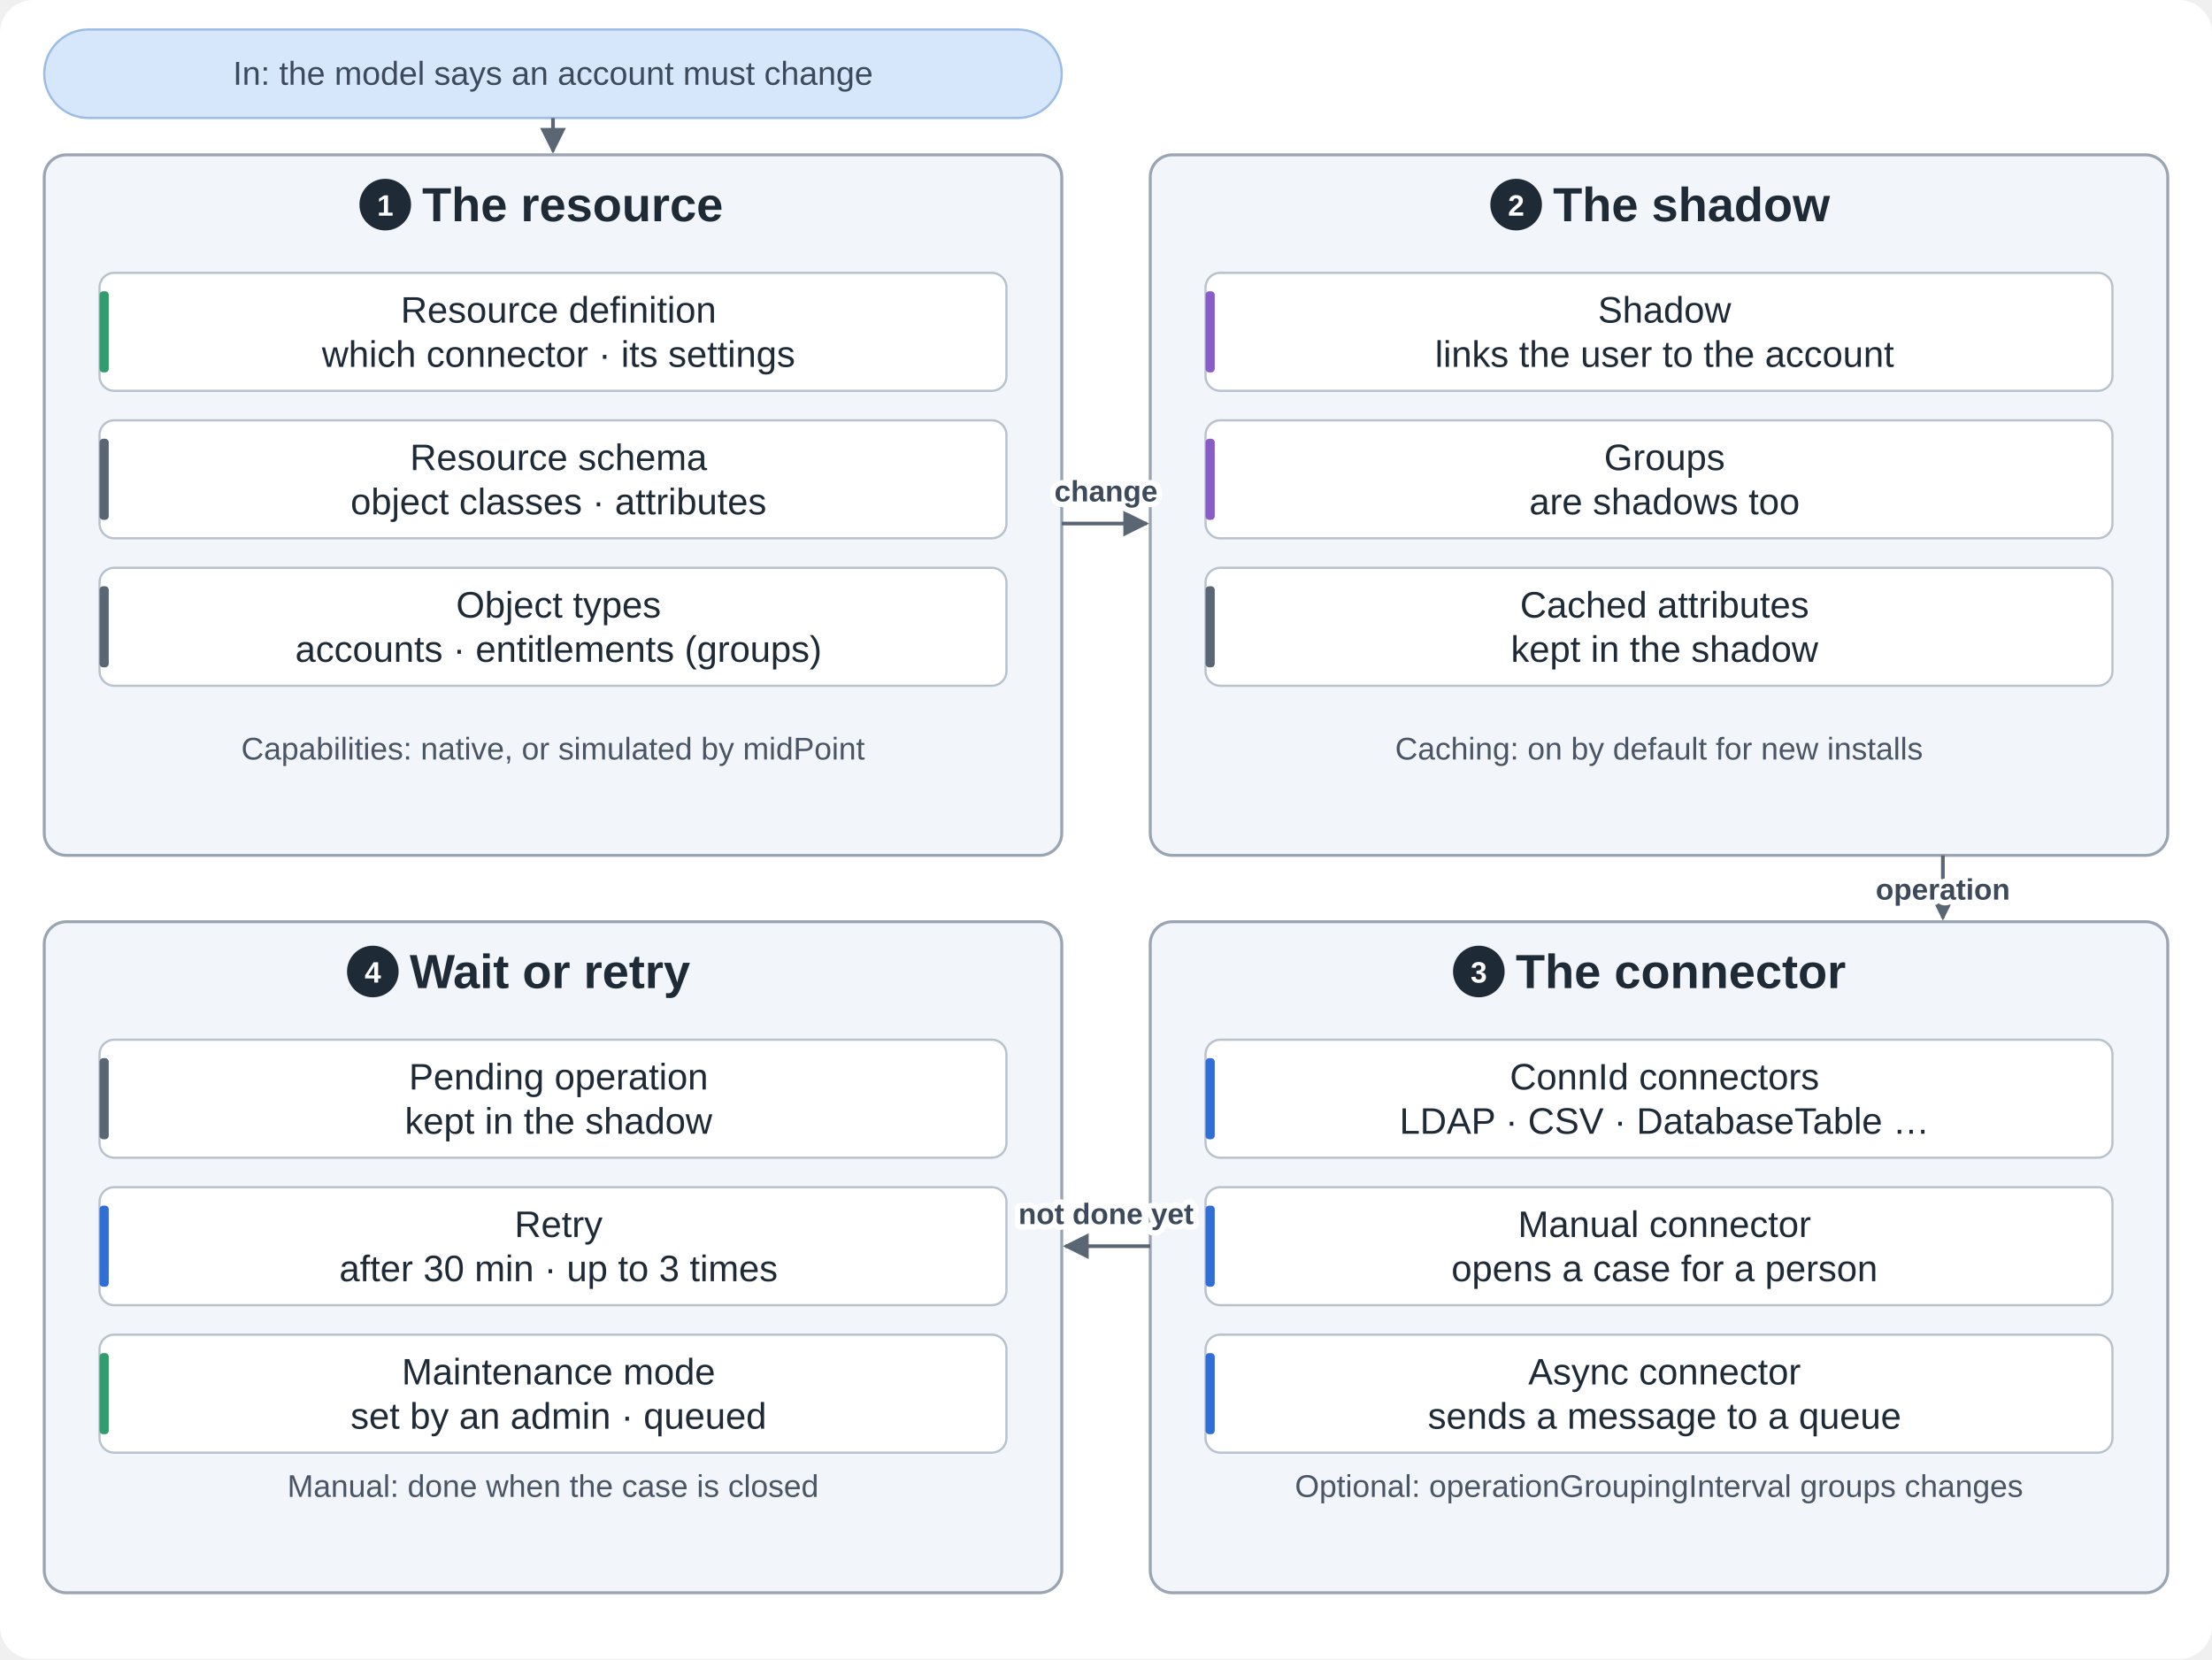
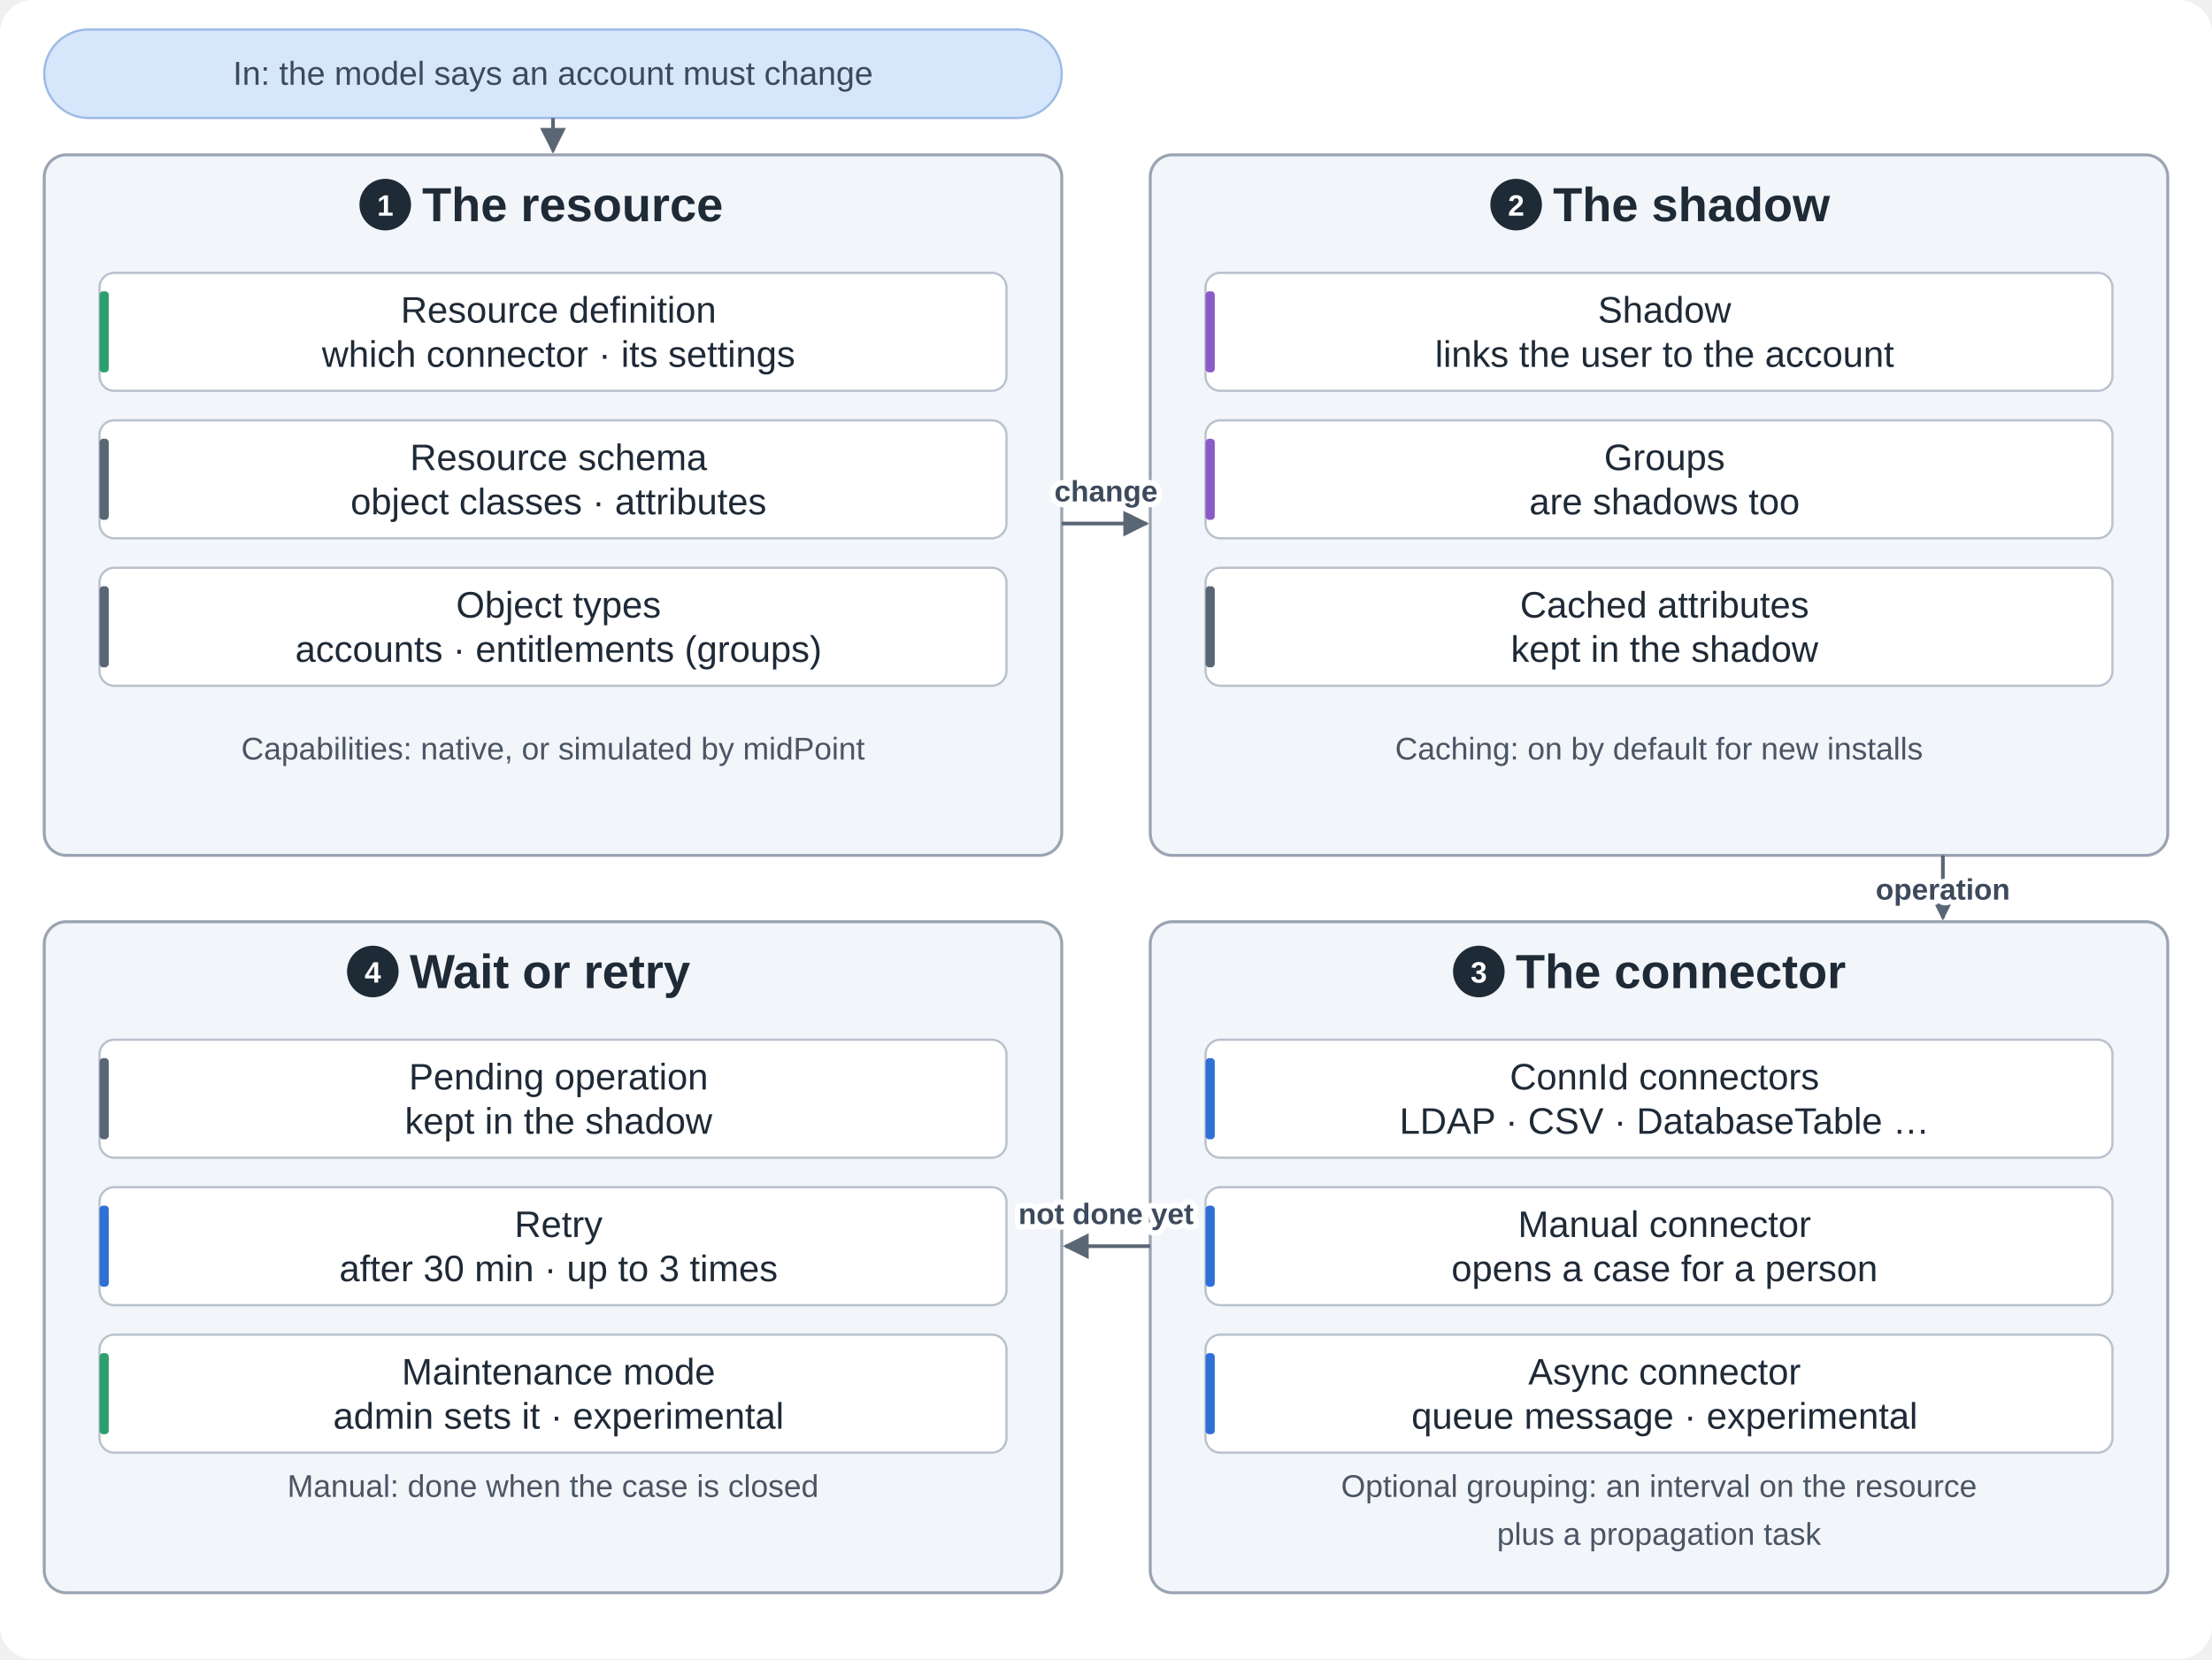
<svg xmlns="http://www.w3.org/2000/svg" viewBox="0 0 1200 900" width="1200" height="900" role="img" aria-labelledby="t d">
  <defs>
    <marker id="arr" viewBox="0 0 10 10" refX="9" refY="5" markerWidth="7" markerHeight="7" orient="auto">
      <path d="M0 0L10 5L0 10z" fill="#5b6675" />
    </marker>
    <marker id="ca" viewBox="0 0 10 10" refX="5" refY="5" markerWidth="6" markerHeight="6" orient="auto">
      <path d="M0 0L10 5L0 10z" fill="#5b6675" />
    </marker>
  </defs>
  <style>
text{font-family:-apple-system,"Helvetica Neue",Arial,"PingFang SC",sans-serif;fill:#1f2a37}
.gt{font-size:26px;font-weight:700}
.st{font-size:20px;font-weight:700}
.ag{font-size:20px}
.q{font-size:18px;fill:#3d4a5c}
.lb{font-size:17px;fill:#4a5565}
.al{font-size:16px;font-weight:600;fill:#3d4a5c;paint-order:stroke;stroke:#ffffff;stroke-width:6px;stroke-linejoin:round}
.grp{fill:#f2f5f9;stroke:#9aa4b2;stroke-width:1.6}
.sub{fill:#e8edf3;stroke:#b8c1cc;stroke-width:1.2}
.agent{fill:#ffffff;stroke:#b8c1cc;stroke-width:1.2}
.human{fill:#d6e6fb;stroke:#9cbbe6;stroke-width:1.2}
.front{fill:#dcf0e0;stroke:#9ccfa8;stroke-width:1.2}
.flow{stroke:#5b6675;stroke-width:2;fill:none;marker-end:url(#arr)}
.back{stroke-dasharray:7 5}
.cyc{stroke:#5b6675;stroke-width:2;fill:none;marker-end:url(#ca)}
.num{fill:#1f2a37}
.numt{font-size:16px;font-weight:700;fill:#ffffff}
</style>
  <rect width="1200" height="900" rx="18" fill="#ffffff" />
  <rect x="24" y="16" width="552" height="48" rx="24.0" class="human" />
  <text x="300.0" y="46.0" class="q" text-anchor="middle">In: the model says an account must change</text>
  <path d="M300.0 64V82" class="flow" />
  <rect x="24" y="84" width="552" height="380" rx="12" class="grp" />
  <circle cx="209.0" cy="111" r="14" class="num" />
  <text x="209.0" y="117" class="numt" text-anchor="middle">1</text>
  <text x="229.0" y="120" class="gt" text-anchor="start">The resource</text>
  <rect x="54" y="148" width="492" height="64" rx="8" class="agent" />
  <rect x="54" y="158" width="5" height="44" rx="2" fill="#2f9e6e" />
  <text x="303.0" y="175.0" class="ag" text-anchor="middle">Resource definition</text>
  <text x="303.0" y="199.0" class="ag" text-anchor="middle">which connector · its settings</text>
  <rect x="54" y="228" width="492" height="64" rx="8" class="agent" />
  <rect x="54" y="238" width="5" height="44" rx="2" fill="#5b6675" />
  <text x="303.0" y="255.0" class="ag" text-anchor="middle">Resource schema</text>
  <text x="303.0" y="279.0" class="ag" text-anchor="middle">object classes · attributes</text>
  <rect x="54" y="308" width="492" height="64" rx="8" class="agent" />
  <rect x="54" y="318" width="5" height="44" rx="2" fill="#5b6675" />
  <text x="303.0" y="335.0" class="ag" text-anchor="middle">Object types</text>
  <text x="303.0" y="359.0" class="ag" text-anchor="middle">accounts · entitlements (groups)</text>
  <text x="300.0" y="412" class="lb" text-anchor="middle">Capabilities: native, or simulated by midPoint</text>
  <rect x="624" y="84" width="552" height="380" rx="12" class="grp" />
  <circle cx="822.5" cy="111" r="14" class="num" />
  <text x="822.5" y="117" class="numt" text-anchor="middle">2</text>
  <text x="842.5" y="120" class="gt" text-anchor="start">The shadow</text>
  <rect x="654" y="148" width="492" height="64" rx="8" class="agent" />
  <rect x="654" y="158" width="5" height="44" rx="2" fill="#8a5cc7" />
  <text x="903.0" y="175.0" class="ag" text-anchor="middle">Shadow</text>
  <text x="903.0" y="199.0" class="ag" text-anchor="middle">links the user to the account</text>
  <rect x="654" y="228" width="492" height="64" rx="8" class="agent" />
  <rect x="654" y="238" width="5" height="44" rx="2" fill="#8a5cc7" />
  <text x="903.0" y="255.0" class="ag" text-anchor="middle">Groups</text>
  <text x="903.0" y="279.0" class="ag" text-anchor="middle">are shadows too</text>
  <rect x="654" y="308" width="492" height="64" rx="8" class="agent" />
  <rect x="654" y="318" width="5" height="44" rx="2" fill="#5b6675" />
  <text x="903.0" y="335.0" class="ag" text-anchor="middle">Cached attributes</text>
  <text x="903.0" y="359.0" class="ag" text-anchor="middle">kept in the shadow</text>
  <text x="900.0" y="412" class="lb" text-anchor="middle">Caching: on by default for new installs</text>
  <rect x="624" y="500" width="552" height="364" rx="12" class="grp" />
  <circle cx="802.25" cy="527" r="14" class="num" />
  <text x="802.25" y="533" class="numt" text-anchor="middle">3</text>
  <text x="822.25" y="536" class="gt" text-anchor="start">The connector</text>
  <rect x="654" y="564" width="492" height="64" rx="8" class="agent" />
  <rect x="654" y="574" width="5" height="44" rx="2" fill="#2f6fd6" />
  <text x="903.0" y="591.0" class="ag" text-anchor="middle">ConnId connectors</text>
  <text x="903.0" y="615.0" class="ag" text-anchor="middle">LDAP · CSV · DatabaseTable …</text>
  <rect x="654" y="644" width="492" height="64" rx="8" class="agent" />
  <rect x="654" y="654" width="5" height="44" rx="2" fill="#2f6fd6" />
  <text x="903.0" y="671.0" class="ag" text-anchor="middle">Manual connector</text>
  <text x="903.0" y="695.0" class="ag" text-anchor="middle">opens a case for a person</text>
  <rect x="654" y="724" width="492" height="64" rx="8" class="agent" />
  <rect x="654" y="734" width="5" height="44" rx="2" fill="#2f6fd6" />
  <text x="903.0" y="751.0" class="ag" text-anchor="middle">Async connector</text>
-   <text x="903.0" y="775.0" class="ag" text-anchor="middle">sends a message to a queue</text>
-   <text x="900.0" y="812" class="lb" text-anchor="middle">Optional: operationGroupingInterval groups changes</text>
+   <text x="903.0" y="775.0" class="ag" text-anchor="middle">queue message · experimental</text>
+   <text x="900.0" y="812" class="lb" text-anchor="middle">Optional grouping: an interval on the resource</text>
+   <text x="900.0" y="838" class="lb" text-anchor="middle">plus a propagation task</text>
  <rect x="24" y="500" width="552" height="364" rx="12" class="grp" />
  <circle cx="202.25" cy="527" r="14" class="num" />
  <text x="202.25" y="533" class="numt" text-anchor="middle">4</text>
  <text x="222.25" y="536" class="gt" text-anchor="start">Wait or retry</text>
  <rect x="54" y="564" width="492" height="64" rx="8" class="agent" />
  <rect x="54" y="574" width="5" height="44" rx="2" fill="#5b6675" />
  <text x="303.0" y="591.0" class="ag" text-anchor="middle">Pending operation</text>
  <text x="303.0" y="615.0" class="ag" text-anchor="middle">kept in the shadow</text>
  <rect x="54" y="644" width="492" height="64" rx="8" class="agent" />
  <rect x="54" y="654" width="5" height="44" rx="2" fill="#2f6fd6" />
  <text x="303.0" y="671.0" class="ag" text-anchor="middle">Retry</text>
  <text x="303.0" y="695.0" class="ag" text-anchor="middle">after 30 min · up to 3 times</text>
  <rect x="54" y="724" width="492" height="64" rx="8" class="agent" />
  <rect x="54" y="734" width="5" height="44" rx="2" fill="#2f9e6e" />
  <text x="303.0" y="751.0" class="ag" text-anchor="middle">Maintenance mode</text>
-   <text x="303.0" y="775.0" class="ag" text-anchor="middle">set by an admin · queued</text>
+   <text x="303.0" y="775.0" class="ag" text-anchor="middle">admin sets it · experimental</text>
  <text x="300.0" y="812" class="lb" text-anchor="middle">Manual: done when the case is closed</text>
  <path d="M576 284H622" class="flow" />
  <text x="600" y="272" class="al" text-anchor="middle">change</text>
  <path d="M1054 464V498" class="flow" />
  <text x="1054" y="488" class="al" text-anchor="middle">operation</text>
  <path d="M624 676H578" class="flow" />
  <text x="600" y="664" class="al" text-anchor="middle">not done yet</text>
</svg>
